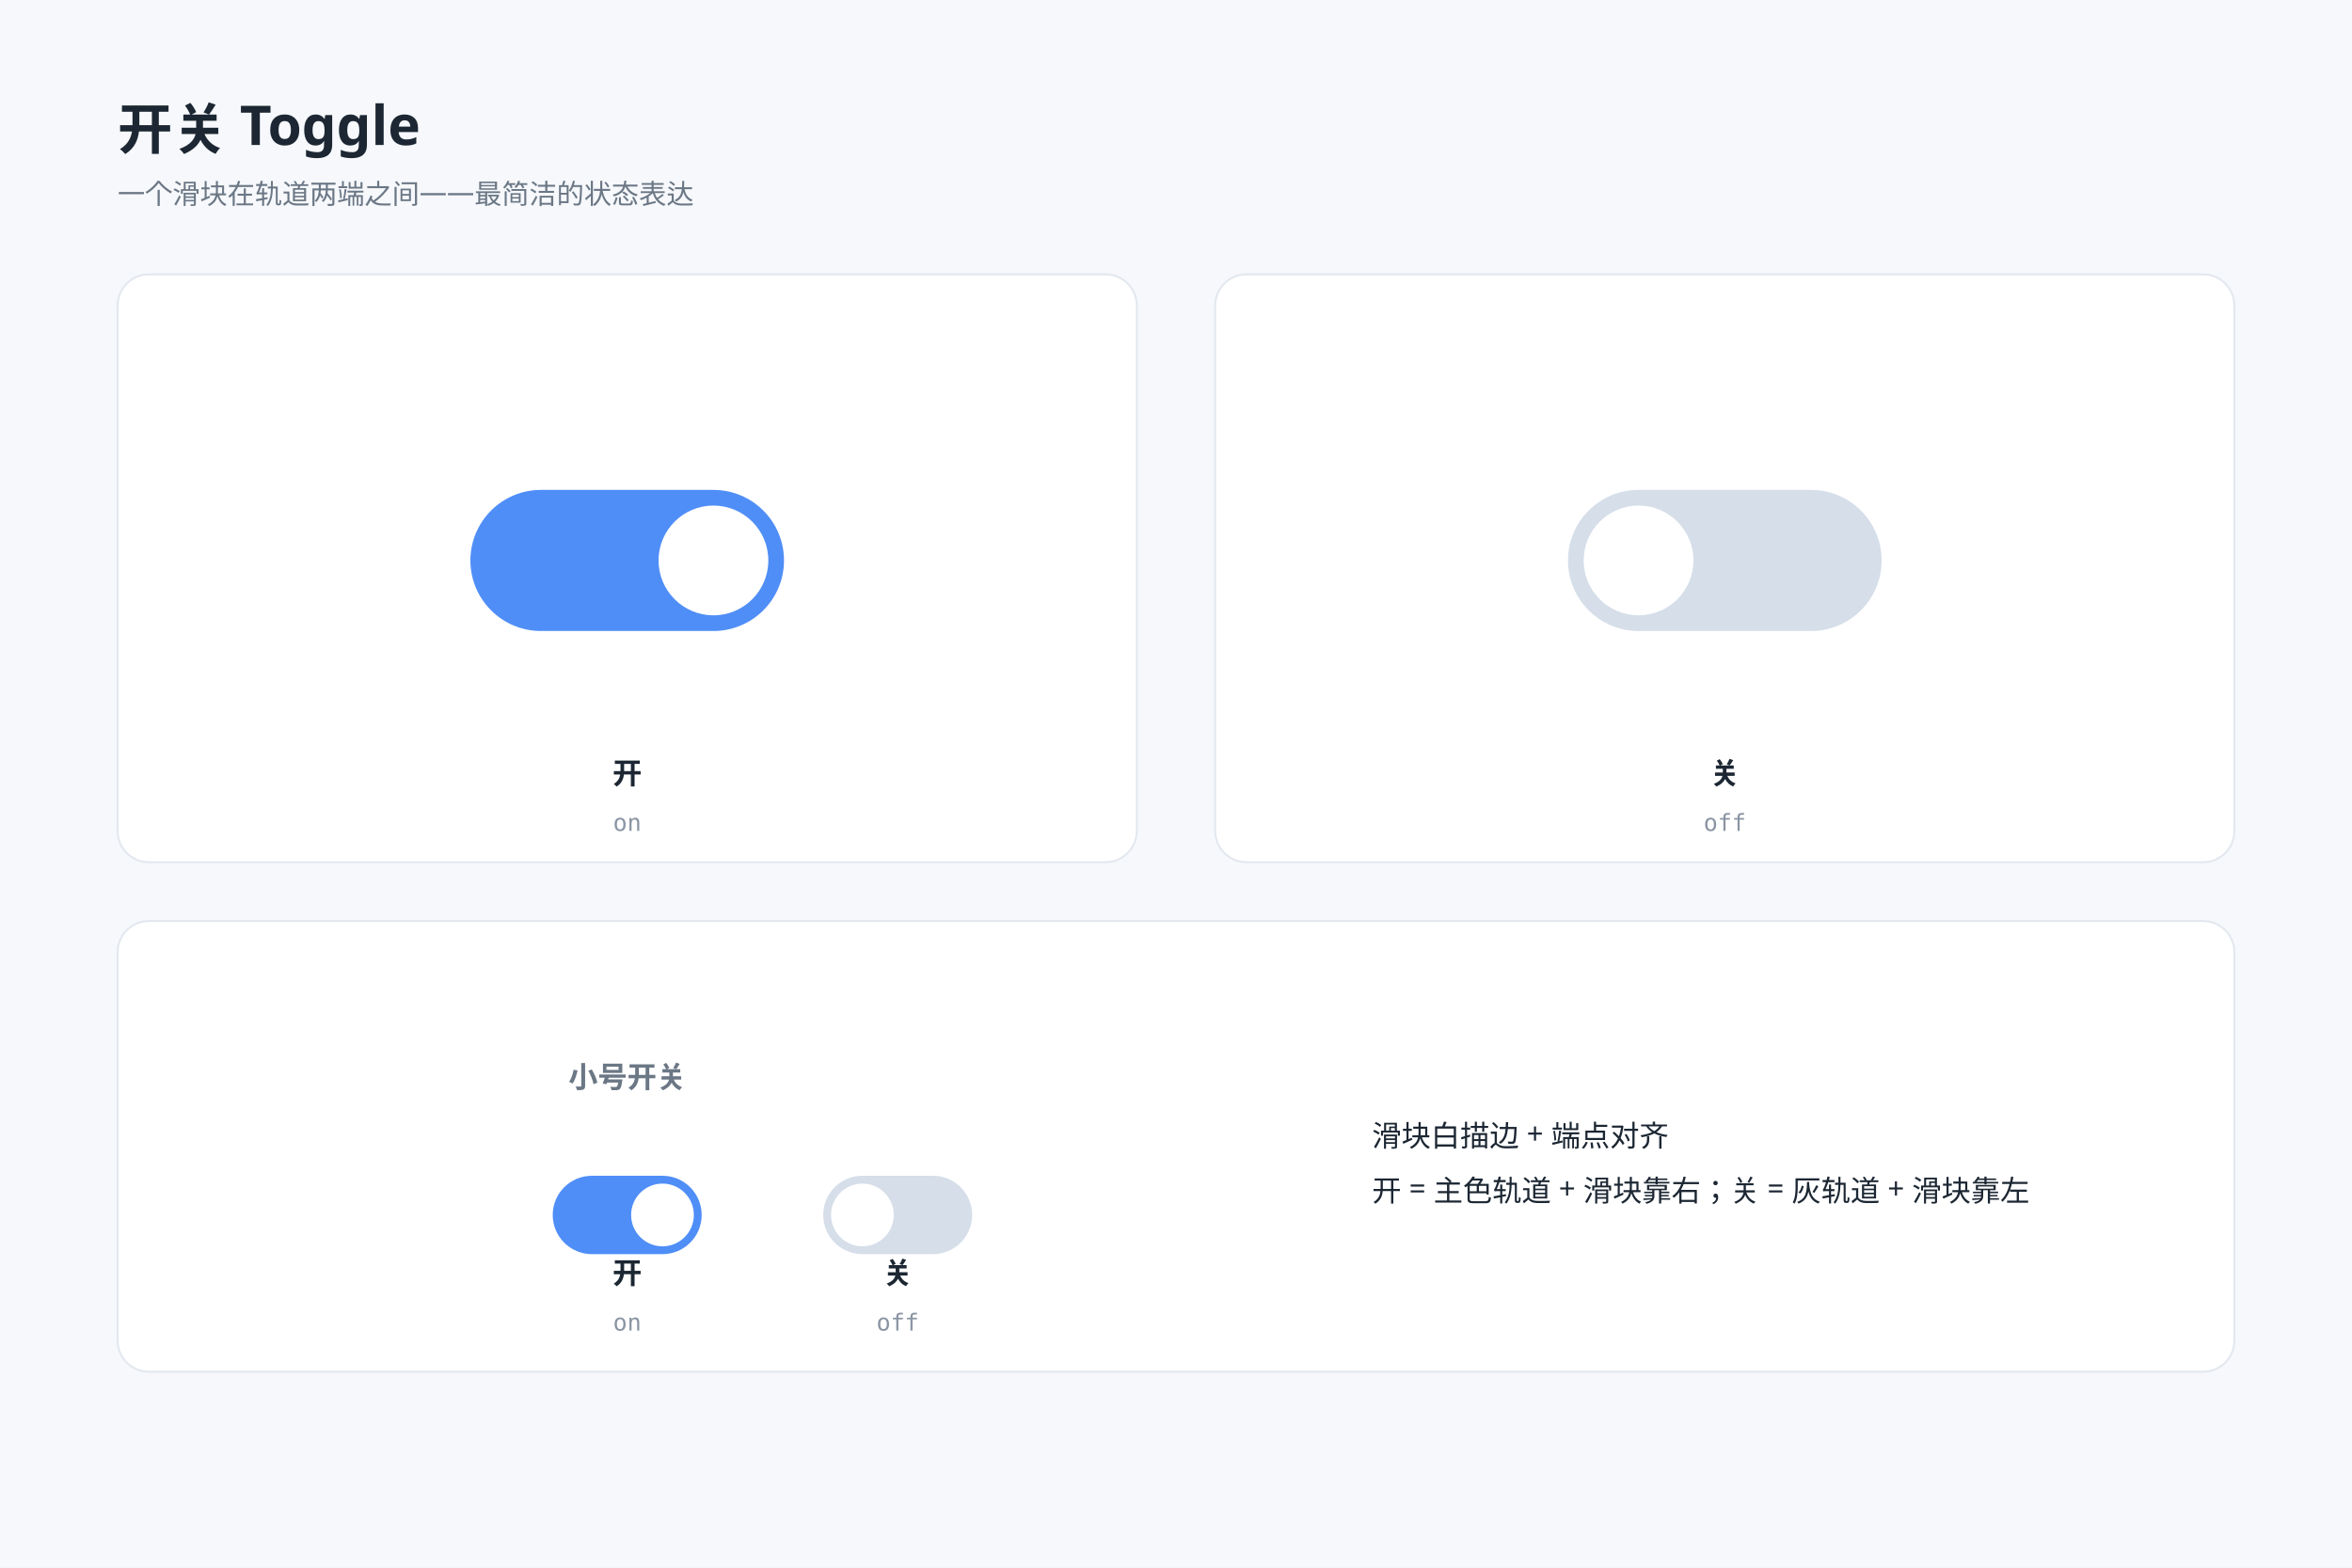
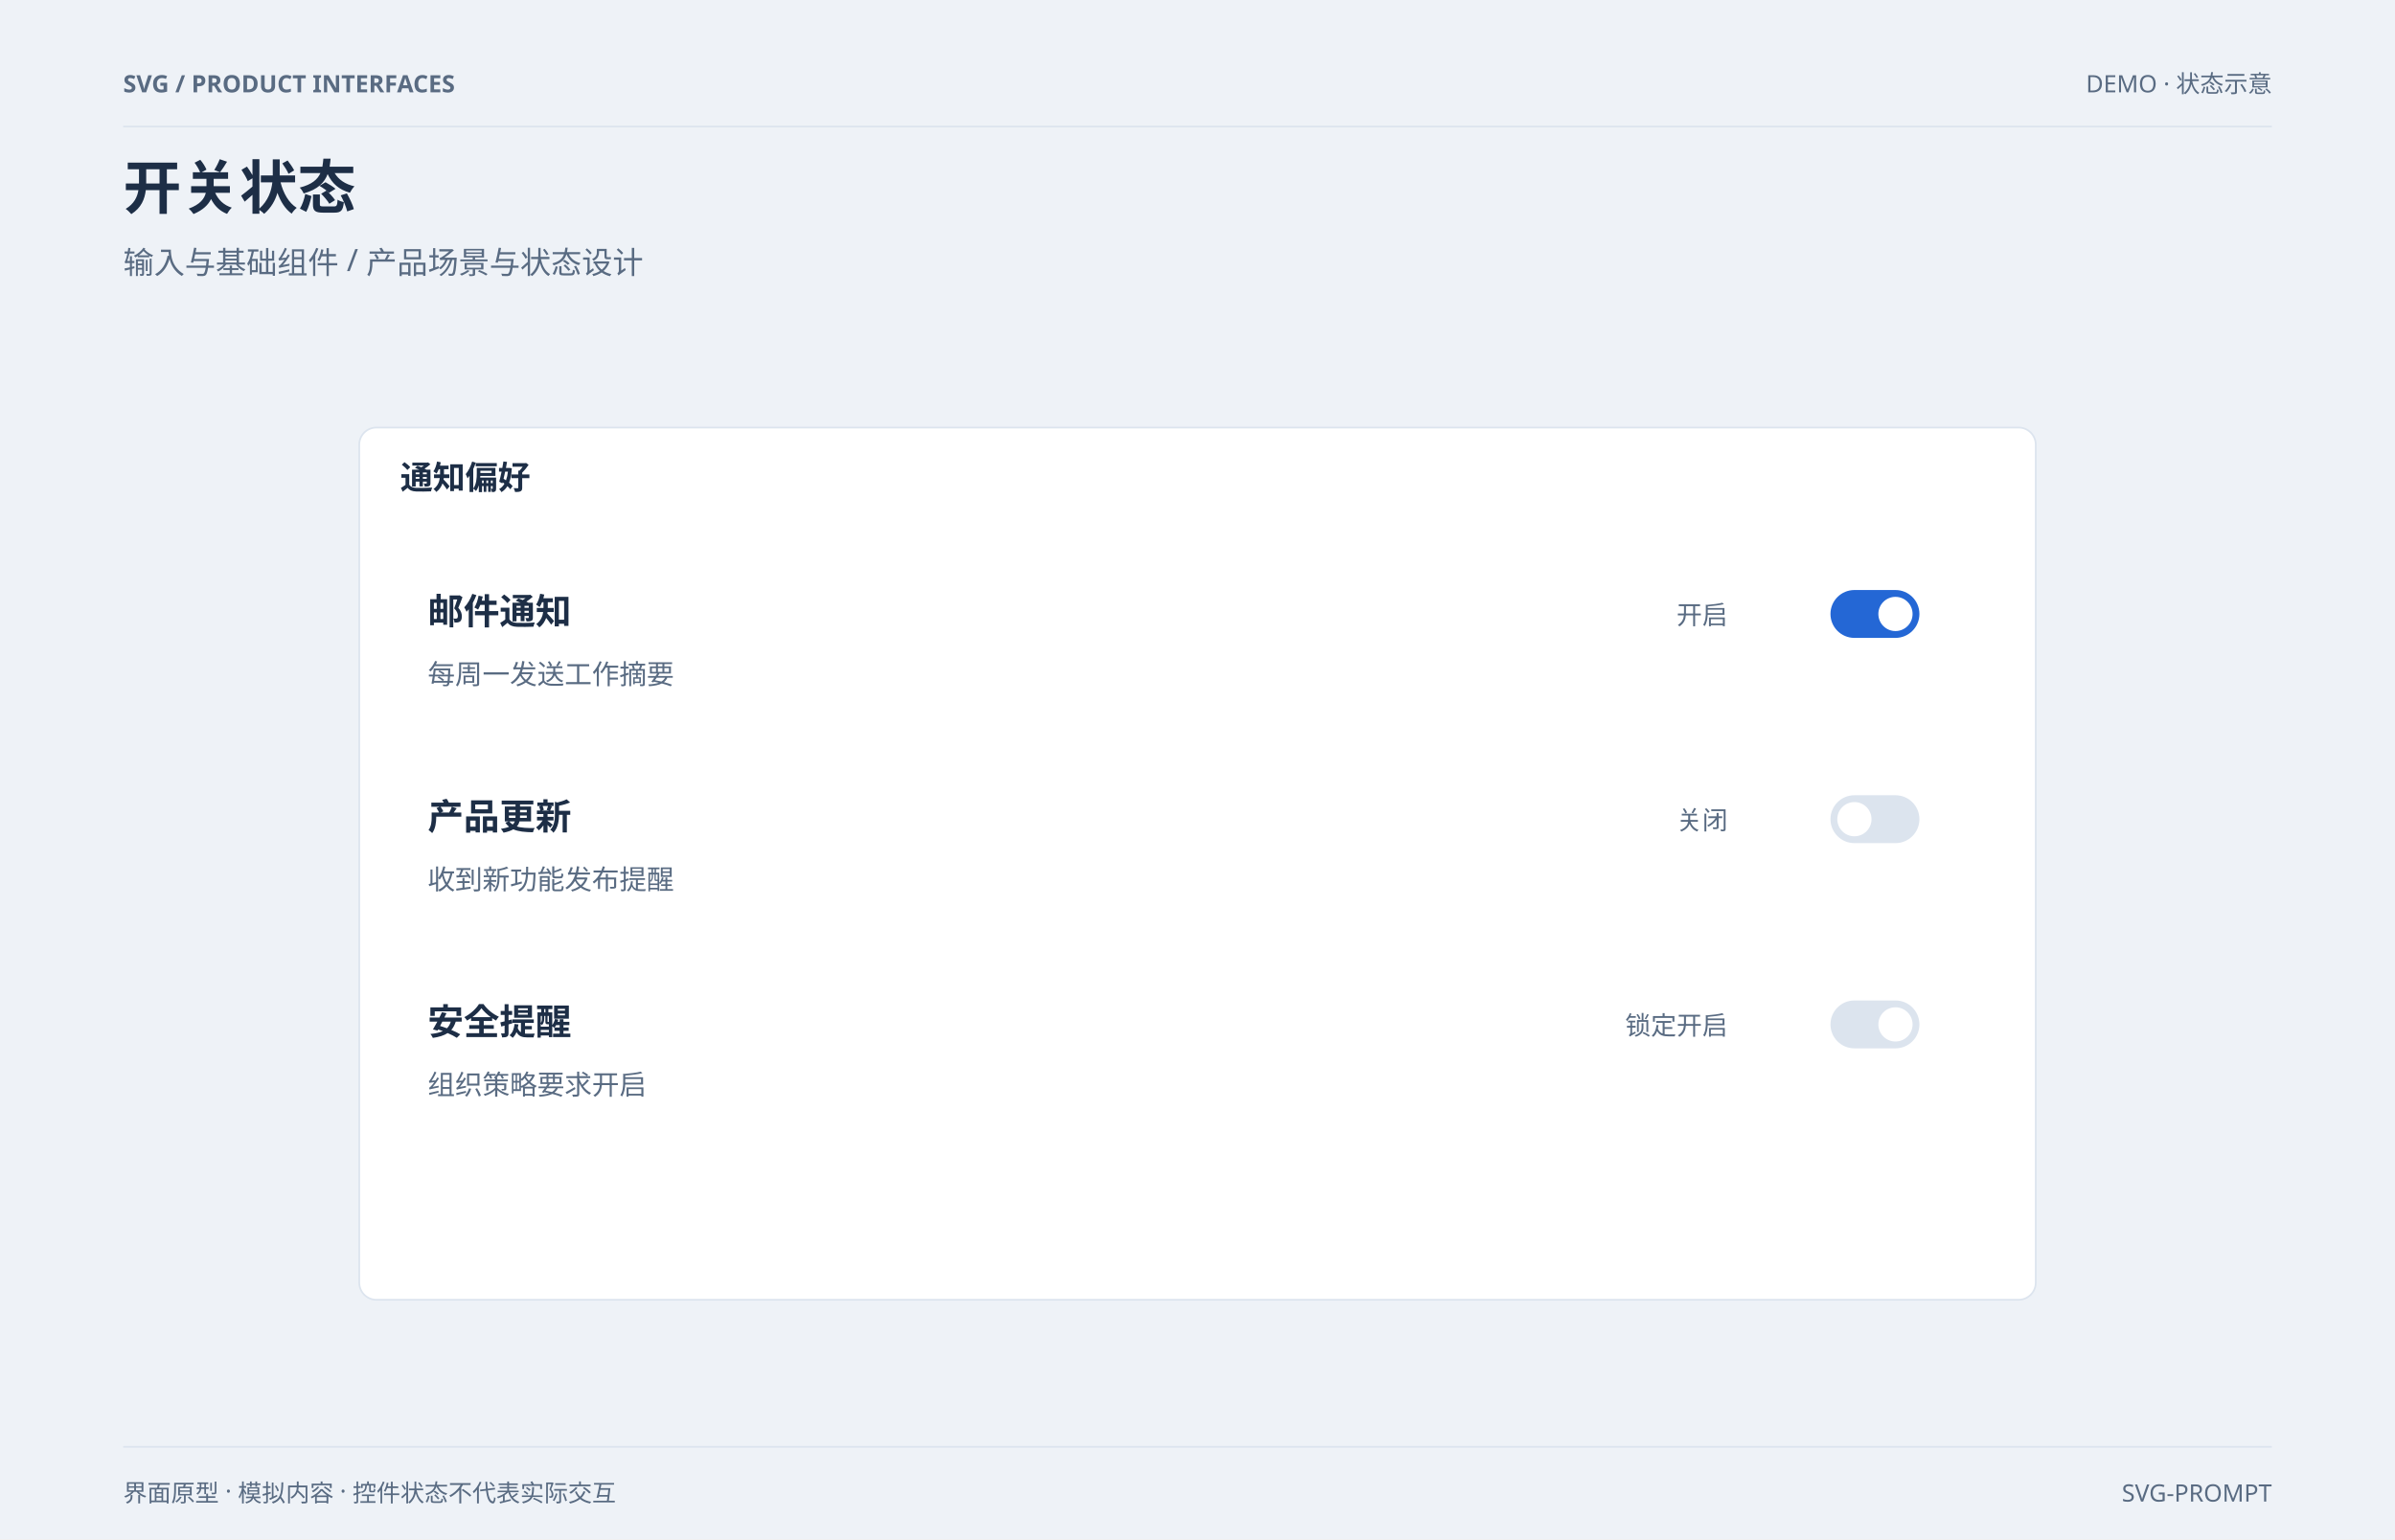
- <svg xmlns="http://www.w3.org/2000/svg" width="1200" height="800" viewBox="0 0 1200 800" font-family="PingFang SC, Hiragino Sans GB, Microsoft YaHei, sans-serif">
-   <rect width="1200" height="800" fill="#f6f8fb" />
-   <text x="60" y="76" font-size="28" font-weight="700" fill="#1c2733">开关 Toggle</text>
-   <text x="60" y="104" font-size="14" fill="#6b7785">一个滑块在轨道两端之间——最简洁的状态表达</text>
-   <g>
-     <rect x="60" y="140" width="520" height="300" rx="16" fill="#ffffff" stroke="#e3e8ef" />
-     <rect x="240" y="250" width="160" height="72" rx="36" fill="#4f8ef7" />
-     <circle cx="364" cy="286" r="28" fill="#fff" />
-     <text x="320" y="400" font-size="15" fill="#1c2733" text-anchor="middle" font-weight="600">开</text>
-     <text x="320" y="424" font-size="12" fill="#8a94a3" text-anchor="middle" font-family="SFMono-Regular, Menlo, monospace">on</text>
-   </g>
-   <g>
-     <rect x="620" y="140" width="520" height="300" rx="16" fill="#ffffff" stroke="#e3e8ef" />
-     <rect x="800" y="250" width="160" height="72" rx="36" fill="#d5dee9" />
-     <circle cx="836" cy="286" r="28" fill="#fff" />
-     <text x="880" y="400" font-size="15" fill="#1c2733" text-anchor="middle" font-weight="600">关</text>
-     <text x="880" y="424" font-size="12" fill="#8a94a3" text-anchor="middle" font-family="SFMono-Regular, Menlo, monospace">off</text>
-   </g>
-   <g>
-     <rect x="60" y="470" width="1080" height="230" rx="16" fill="#ffffff" stroke="#e3e8ef" />
-     <text x="320" y="555" font-size="15" fill="#6b7785" text-anchor="middle" font-weight="600">小号开关</text>
-     <rect x="282" y="600" width="76" height="40" rx="20" fill="#4f8ef7" />
-     <circle cx="338" cy="620" r="16" fill="#fff" />
-     <rect x="420" y="600" width="76" height="40" rx="20" fill="#d5dee9" />
-     <circle cx="440" cy="620" r="16" fill="#fff" />
-     <text x="320" y="655" font-size="15" fill="#1c2733" text-anchor="middle" font-weight="600">开</text>
-     <text x="320" y="679" font-size="12" fill="#8a94a3" text-anchor="middle" font-family="SFMono-Regular, Menlo, monospace">on</text>
-     <text x="458" y="655" font-size="15" fill="#1c2733" text-anchor="middle" font-weight="600">关</text>
-     <text x="458" y="679" font-size="12" fill="#8a94a3" text-anchor="middle" font-family="SFMono-Regular, Menlo, monospace">off</text>
-     <text x="700" y="585" font-size="15" fill="#1c2733" text-anchor="start">滑块白描边 + 端点对齐</text>
-     <text x="700" y="613" font-size="15" fill="#1c2733" text-anchor="start">开 = 主色轨道 + 滑块靠右；关 = 灰轨道 + 滑块靠左</text>
-   </g>
+ <svg xmlns="http://www.w3.org/2000/svg" width="1400" height="900" viewBox="0 0 1400 900" font-family="PingFang SC, Microsoft YaHei, sans-serif" role="img" aria-labelledby="title desc">
+   <rect x="0.000" y="0.000" width="1400.000" height="900.000" rx="0" fill="#eef2f7" />
+   <text x="72.000" y="54.000" font-size="14" fill="#596b82" text-anchor="start" font-weight="600">SVG / PRODUCT INTERFACES</text>
+   <text x="1328.000" y="54.000" font-size="14" fill="#596b82" text-anchor="end" font-weight="400">DEMO · 状态示意</text>
+   <line x1="72.000" y1="74.000" x2="1328.000" y2="74.000" stroke="#dce4ee" stroke-width="1" />
+   <text x="72.000" y="122.000" font-size="34" fill="#1d2e46" text-anchor="start" font-weight="700">开关状态</text>
+   <text x="72.000" y="160.000" font-size="18" fill="#596b82" text-anchor="start" font-weight="400">输入与基础组件 / 产品场景与状态设计</text>
+   <line x1="72.000" y1="846.000" x2="1328.000" y2="846.000" stroke="#dce4ee" stroke-width="1" />
+   <text x="72.000" y="878.000" font-size="14" fill="#596b82" text-anchor="start" font-weight="400">界面原型 · 模拟内容 · 控件状态不代表实际交互</text>
+   <text x="1328.000" y="878.000" font-size="14" fill="#596b82" text-anchor="end" font-weight="400">SVG-PROMPT</text>
+   <rect x="210.000" y="250.000" width="980.000" height="510.000" rx="10" fill="#ffffff" stroke="#dce4ee" />
+   <text x="234.000" y="286.000" font-size="19" fill="#1d2e46" text-anchor="start" font-weight="600">通知偏好</text>
+   <text x="250.000" y="365.000" font-size="21" fill="#1d2e46" text-anchor="start" font-weight="600">邮件通知</text>
+   <text x="250.000" y="400.000" font-size="16" fill="#596b82" text-anchor="start" font-weight="400">每周一发送工作摘要</text>
+   <rect x="1070.000" y="345.000" width="52.000" height="28.000" rx="14" fill="#2467d5" data-toggle="true" data-disabled="false" />
+   <circle cx="1108.000" cy="359.000" r="10" fill="#ffffff" />
+   <text x="1010.000" y="365.000" font-size="15" fill="#596b82" text-anchor="end" font-weight="400">开启</text>
+   <text x="250.000" y="485.000" font-size="21" fill="#1d2e46" text-anchor="start" font-weight="600">产品更新</text>
+   <text x="250.000" y="520.000" font-size="16" fill="#596b82" text-anchor="start" font-weight="400">收到新功能发布提醒</text>
+   <rect x="1070.000" y="465.000" width="52.000" height="28.000" rx="14" fill="#dce4ee" data-toggle="false" data-disabled="false" />
+   <circle cx="1084.000" cy="479.000" r="10" fill="#ffffff" />
+   <text x="1010.000" y="485.000" font-size="15" fill="#596b82" text-anchor="end" font-weight="400">关闭</text>
+   <text x="250.000" y="605.000" font-size="21" fill="#1d2e46" text-anchor="start" font-weight="600">安全提醒</text>
+   <text x="250.000" y="640.000" font-size="16" fill="#596b82" text-anchor="start" font-weight="400">组织策略要求开启</text>
+   <rect x="1070.000" y="585.000" width="52.000" height="28.000" rx="14" fill="#dce4ee" data-toggle="true" data-disabled="true" />
+   <circle cx="1108.000" cy="599.000" r="10" fill="#ffffff" />
+   <text x="1010.000" y="605.000" font-size="15" fill="#596b82" text-anchor="end" font-weight="400">锁定开启</text>
</svg>
